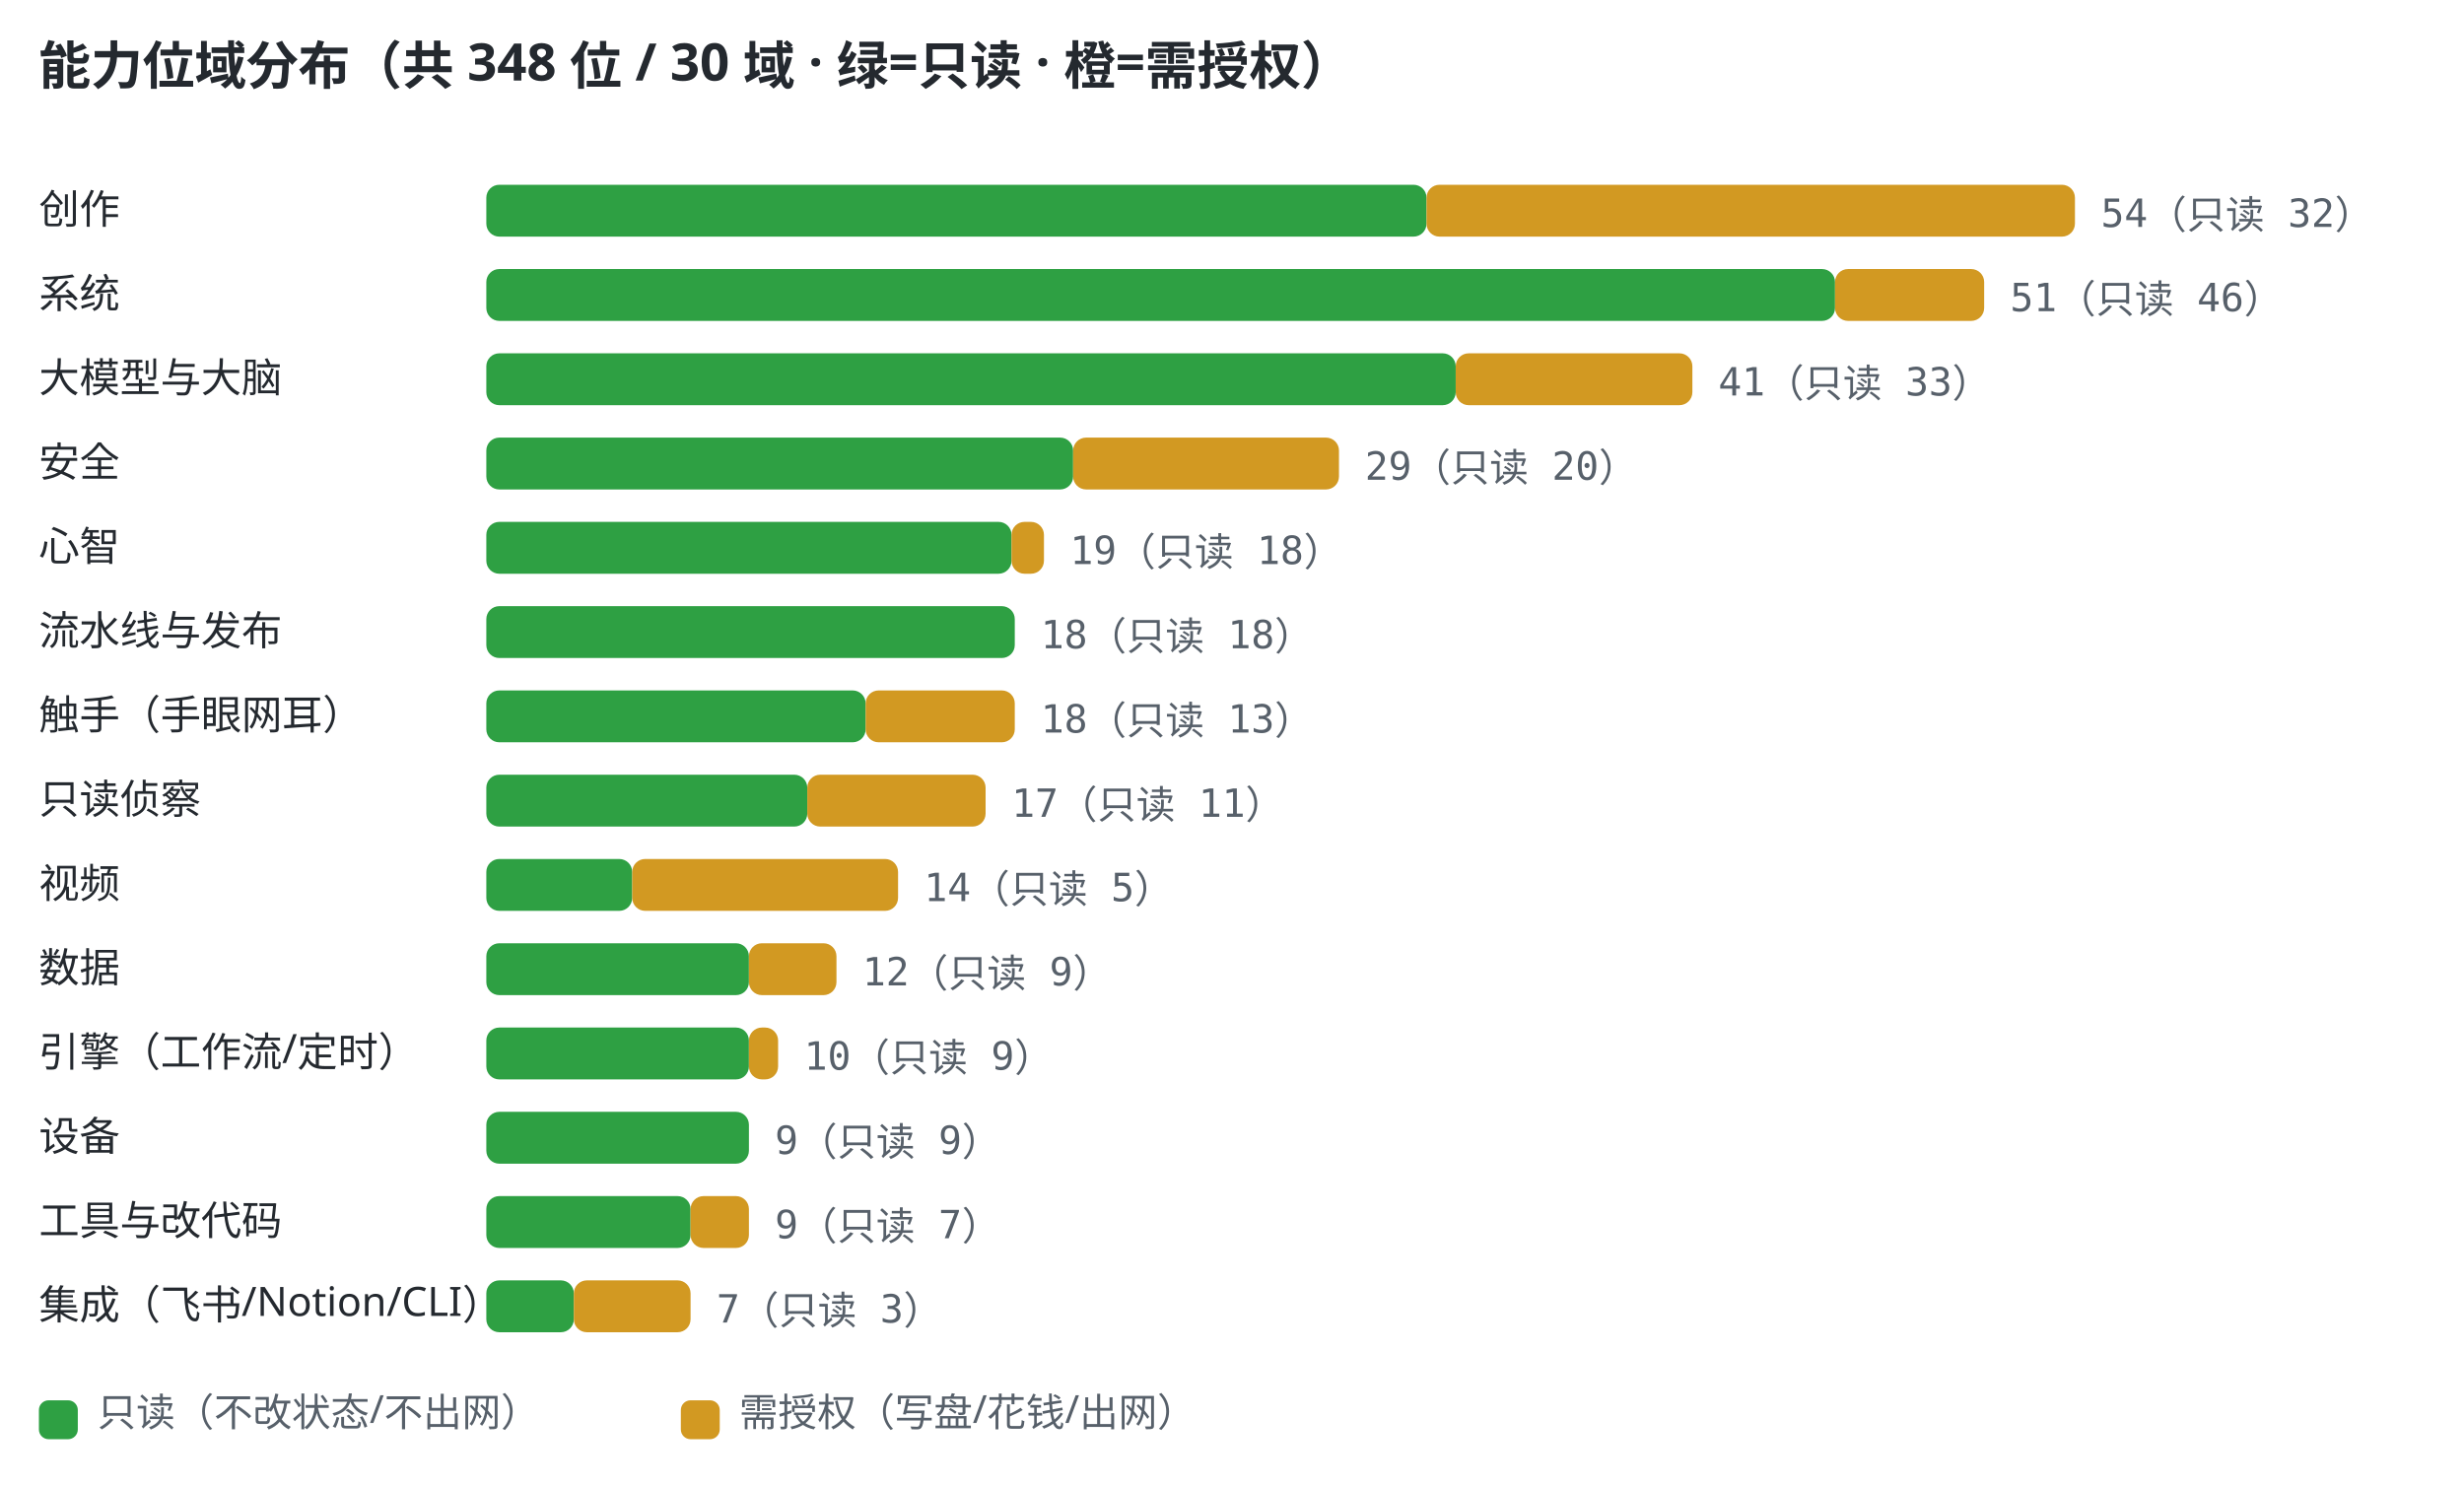
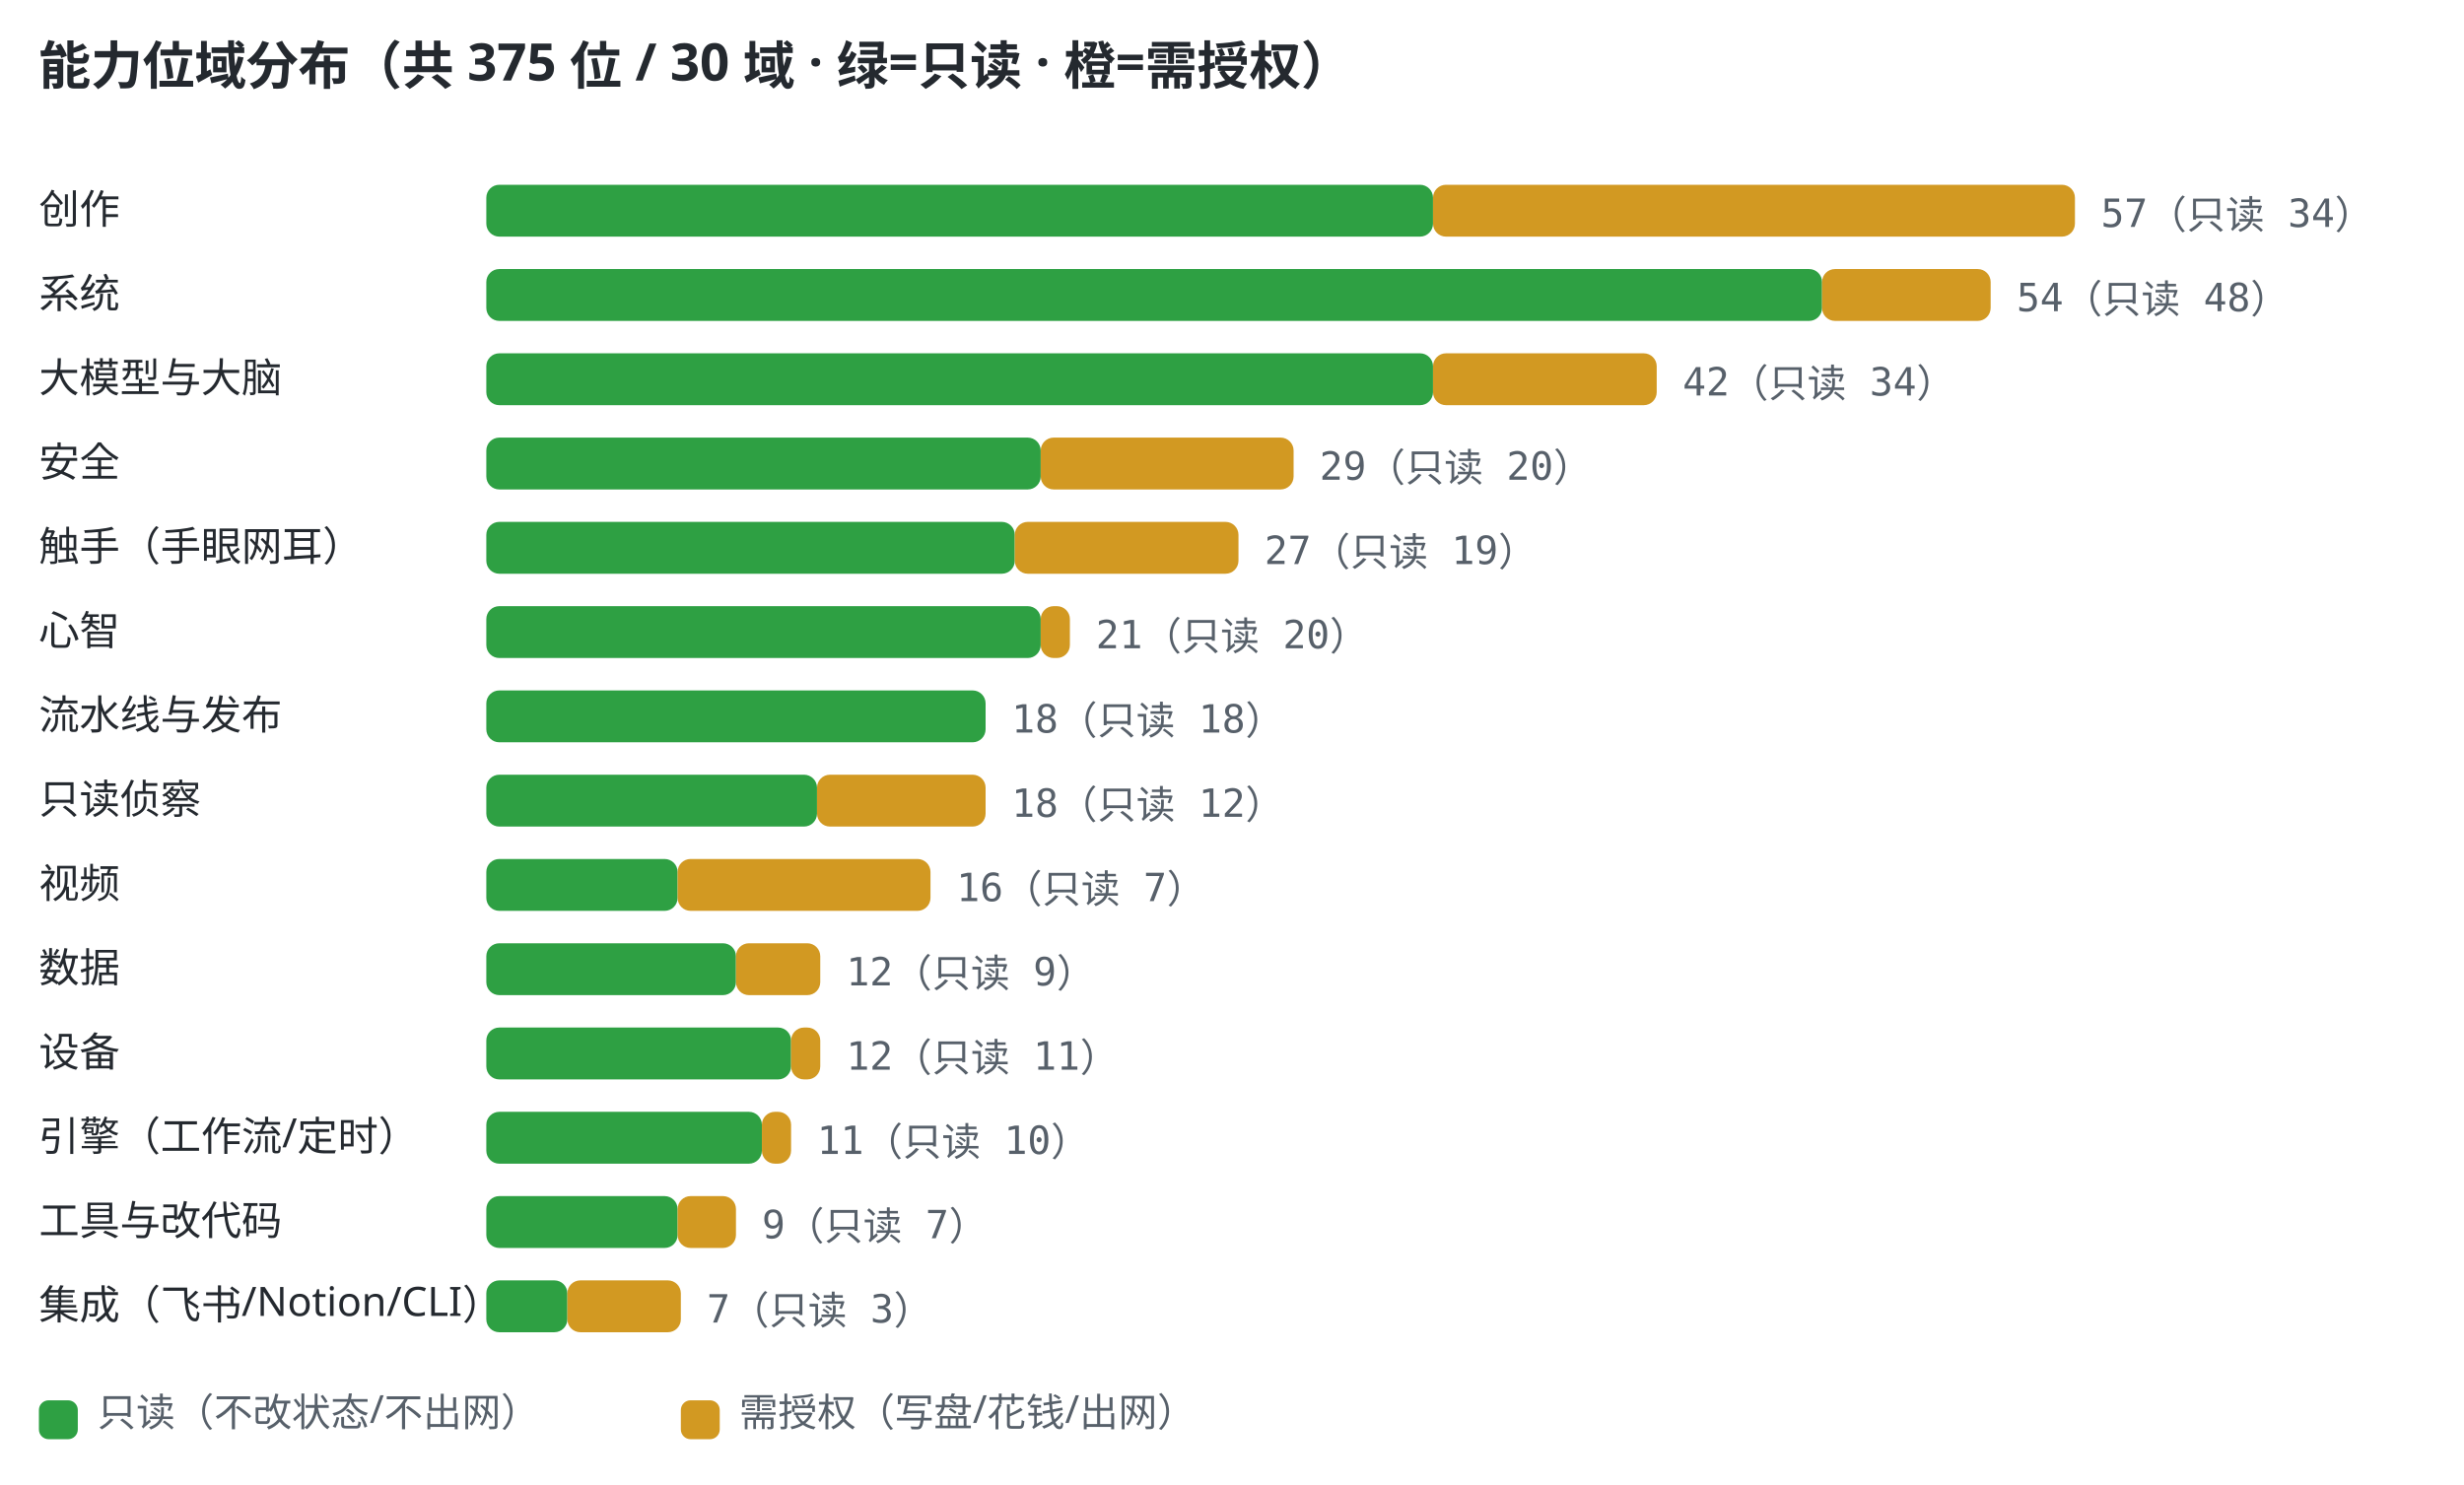
<svg xmlns="http://www.w3.org/2000/svg" width="760" height="458" viewBox="0 0 760 458" role="img" aria-label="能力位域分布">
  <style>
    .ti { font-family:"Microsoft YaHei","PingFang SC",sans-serif; font-size:16px; font-weight:600; fill:#24292f; }
    .lb { font-family:"Microsoft YaHei","PingFang SC",sans-serif; font-size:12.5px; fill:#24292f; }
    .vl { font-family:Consolas,monospace; font-size:12px; fill:#57606a; }
    .lg { font-family:"Microsoft YaHei","PingFang SC",sans-serif; font-size:12px; fill:#57606a; }
  </style>
-   <text x="12" y="26" class="ti">能力位域分布（共 348 位 / 30 域 · 绿=只读 · 橙=需授权）</text>
+   <text x="12" y="26" class="ti">能力位域分布（共 375 位 / 30 域 · 绿=只读 · 橙=需授权）</text>
  <text x="12" y="69" class="lb">创作</text>
-   <rect x="150" y="57" width="290" height="16" rx="4" fill="#2ea043" />
-   <rect x="440" y="57" width="200" height="16" rx="4" fill="#d29922" />
-   <text x="648" y="70" class="vl">54（只读 32）</text>
+   <rect x="150" y="57" width="292" height="16" rx="4" fill="#2ea043" />
+   <rect x="442" y="57" width="198" height="16" rx="4" fill="#d29922" />
+   <text x="648" y="70" class="vl">57（只读 34）</text>
  <text x="12" y="95" class="lb">系统</text>
-   <rect x="150" y="83" width="416" height="16" rx="4" fill="#2ea043" />
-   <rect x="566" y="83" width="46" height="16" rx="4" fill="#d29922" />
-   <text x="620" y="96" class="vl">51（只读 46）</text>
+   <rect x="150" y="83" width="412" height="16" rx="4" fill="#2ea043" />
+   <rect x="562" y="83" width="52" height="16" rx="4" fill="#d29922" />
+   <text x="622" y="96" class="vl">54（只读 48）</text>
  <text x="12" y="121" class="lb">大模型与大脑</text>
-   <rect x="150" y="109" width="299" height="16" rx="4" fill="#2ea043" />
-   <rect x="449" y="109" width="73" height="16" rx="4" fill="#d29922" />
-   <text x="530" y="122" class="vl">41（只读 33）</text>
+   <rect x="150" y="109" width="292" height="16" rx="4" fill="#2ea043" />
+   <rect x="442" y="109" width="69" height="16" rx="4" fill="#d29922" />
+   <text x="519" y="122" class="vl">42（只读 34）</text>
  <text x="12" y="147" class="lb">安全</text>
-   <rect x="150" y="135" width="181" height="16" rx="4" fill="#2ea043" />
-   <rect x="331" y="135" width="82" height="16" rx="4" fill="#d29922" />
-   <text x="421" y="148" class="vl">29（只读 20）</text>
-   <text x="12" y="173" class="lb">心智</text>
-   <rect x="150" y="161" width="162" height="16" rx="4" fill="#2ea043" />
-   <rect x="312" y="161" width="10" height="16" rx="4" fill="#d29922" />
-   <text x="330" y="174" class="vl">19（只读 18）</text>
-   <text x="12" y="199" class="lb">流水线与发布</text>
-   <rect x="150" y="187" width="163" height="16" rx="4" fill="#2ea043" />
-   <rect x="313" y="187" width="0" height="16" rx="4" fill="#d29922" />
-   <text x="321" y="200" class="vl">18（只读 18）</text>
-   <text x="12" y="225" class="lb">触手（手眼网耳）</text>
-   <rect x="150" y="213" width="117" height="16" rx="4" fill="#2ea043" />
-   <rect x="267" y="213" width="46" height="16" rx="4" fill="#d29922" />
-   <text x="321" y="226" class="vl">18（只读 13）</text>
+   <rect x="150" y="135" width="171" height="16" rx="4" fill="#2ea043" />
+   <rect x="321" y="135" width="78" height="16" rx="4" fill="#d29922" />
+   <text x="407" y="148" class="vl">29（只读 20）</text>
+   <text x="12" y="173" class="lb">触手（手眼网耳）</text>
+   <rect x="150" y="161" width="163" height="16" rx="4" fill="#2ea043" />
+   <rect x="313" y="161" width="69" height="16" rx="4" fill="#d29922" />
+   <text x="390" y="174" class="vl">27（只读 19）</text>
+   <text x="12" y="199" class="lb">心智</text>
+   <rect x="150" y="187" width="171" height="16" rx="4" fill="#2ea043" />
+   <rect x="321" y="187" width="9" height="16" rx="4" fill="#d29922" />
+   <text x="338" y="200" class="vl">21（只读 20）</text>
+   <text x="12" y="225" class="lb">流水线与发布</text>
+   <rect x="150" y="213" width="154" height="16" rx="4" fill="#2ea043" />
+   <rect x="304" y="213" width="0" height="16" rx="4" fill="#d29922" />
+   <text x="312" y="226" class="vl">18（只读 18）</text>
  <text x="12" y="251" class="lb">只读侦察</text>
-   <rect x="150" y="239" width="99" height="16" rx="4" fill="#2ea043" />
-   <rect x="249" y="239" width="55" height="16" rx="4" fill="#d29922" />
-   <text x="312" y="252" class="vl">17（只读 11）</text>
+   <rect x="150" y="239" width="102" height="16" rx="4" fill="#2ea043" />
+   <rect x="252" y="239" width="52" height="16" rx="4" fill="#d29922" />
+   <text x="312" y="252" class="vl">18（只读 12）</text>
  <text x="12" y="277" class="lb">视频</text>
-   <rect x="150" y="265" width="45" height="16" rx="4" fill="#2ea043" />
-   <rect x="195" y="265" width="82" height="16" rx="4" fill="#d29922" />
-   <text x="285" y="278" class="vl">14（只读 5）</text>
+   <rect x="150" y="265" width="59" height="16" rx="4" fill="#2ea043" />
+   <rect x="209" y="265" width="78" height="16" rx="4" fill="#d29922" />
+   <text x="295" y="278" class="vl">16（只读 7）</text>
  <text x="12" y="303" class="lb">数据</text>
-   <rect x="150" y="291" width="81" height="16" rx="4" fill="#2ea043" />
-   <rect x="231" y="291" width="27" height="16" rx="4" fill="#d29922" />
-   <text x="266" y="304" class="vl">12（只读 9）</text>
-   <text x="12" y="329" class="lb">引擎（工作流/定时）</text>
-   <rect x="150" y="317" width="81" height="16" rx="4" fill="#2ea043" />
-   <rect x="231" y="317" width="9" height="16" rx="4" fill="#d29922" />
-   <text x="248" y="330" class="vl">10（只读 9）</text>
-   <text x="12" y="355" class="lb">设备</text>
-   <rect x="150" y="343" width="81" height="16" rx="4" fill="#2ea043" />
-   <rect x="231" y="343" width="0" height="16" rx="4" fill="#d29922" />
-   <text x="239" y="356" class="vl">9（只读 9）</text>
+   <rect x="150" y="291" width="77" height="16" rx="4" fill="#2ea043" />
+   <rect x="227" y="291" width="26" height="16" rx="4" fill="#d29922" />
+   <text x="261" y="304" class="vl">12（只读 9）</text>
+   <text x="12" y="329" class="lb">设备</text>
+   <rect x="150" y="317" width="94" height="16" rx="4" fill="#2ea043" />
+   <rect x="244" y="317" width="9" height="16" rx="4" fill="#d29922" />
+   <text x="261" y="330" class="vl">12（只读 11）</text>
+   <text x="12" y="355" class="lb">引擎（工作流/定时）</text>
+   <rect x="150" y="343" width="85" height="16" rx="4" fill="#2ea043" />
+   <rect x="235" y="343" width="9" height="16" rx="4" fill="#d29922" />
+   <text x="252" y="356" class="vl">11（只读 10）</text>
  <text x="12" y="381" class="lb">工具与改代码</text>
-   <rect x="150" y="369" width="63" height="16" rx="4" fill="#2ea043" />
-   <rect x="213" y="369" width="18" height="16" rx="4" fill="#d29922" />
-   <text x="239" y="382" class="vl">9（只读 7）</text>
+   <rect x="150" y="369" width="59" height="16" rx="4" fill="#2ea043" />
+   <rect x="209" y="369" width="18" height="16" rx="4" fill="#d29922" />
+   <text x="235" y="382" class="vl">9（只读 7）</text>
  <text x="12" y="407" class="lb">集成（飞书/Notion/CLI）</text>
-   <rect x="150" y="395" width="27" height="16" rx="4" fill="#2ea043" />
-   <rect x="177" y="395" width="36" height="16" rx="4" fill="#d29922" />
-   <text x="221" y="408" class="vl">7（只读 3）</text>
+   <rect x="150" y="395" width="25" height="16" rx="4" fill="#2ea043" />
+   <rect x="175" y="395" width="35" height="16" rx="4" fill="#d29922" />
+   <text x="218" y="408" class="vl">7（只读 3）</text>
  <rect x="12" y="432" width="12" height="12" rx="3" fill="#2ea043" />
  <text x="30" y="440" class="lg">只读（不改状态/不出网）</text>
  <rect x="210" y="432" width="12" height="12" rx="3" fill="#d29922" />
  <text x="228" y="440" class="lg">需授权（写盘/花钱/出网）</text>
</svg>
